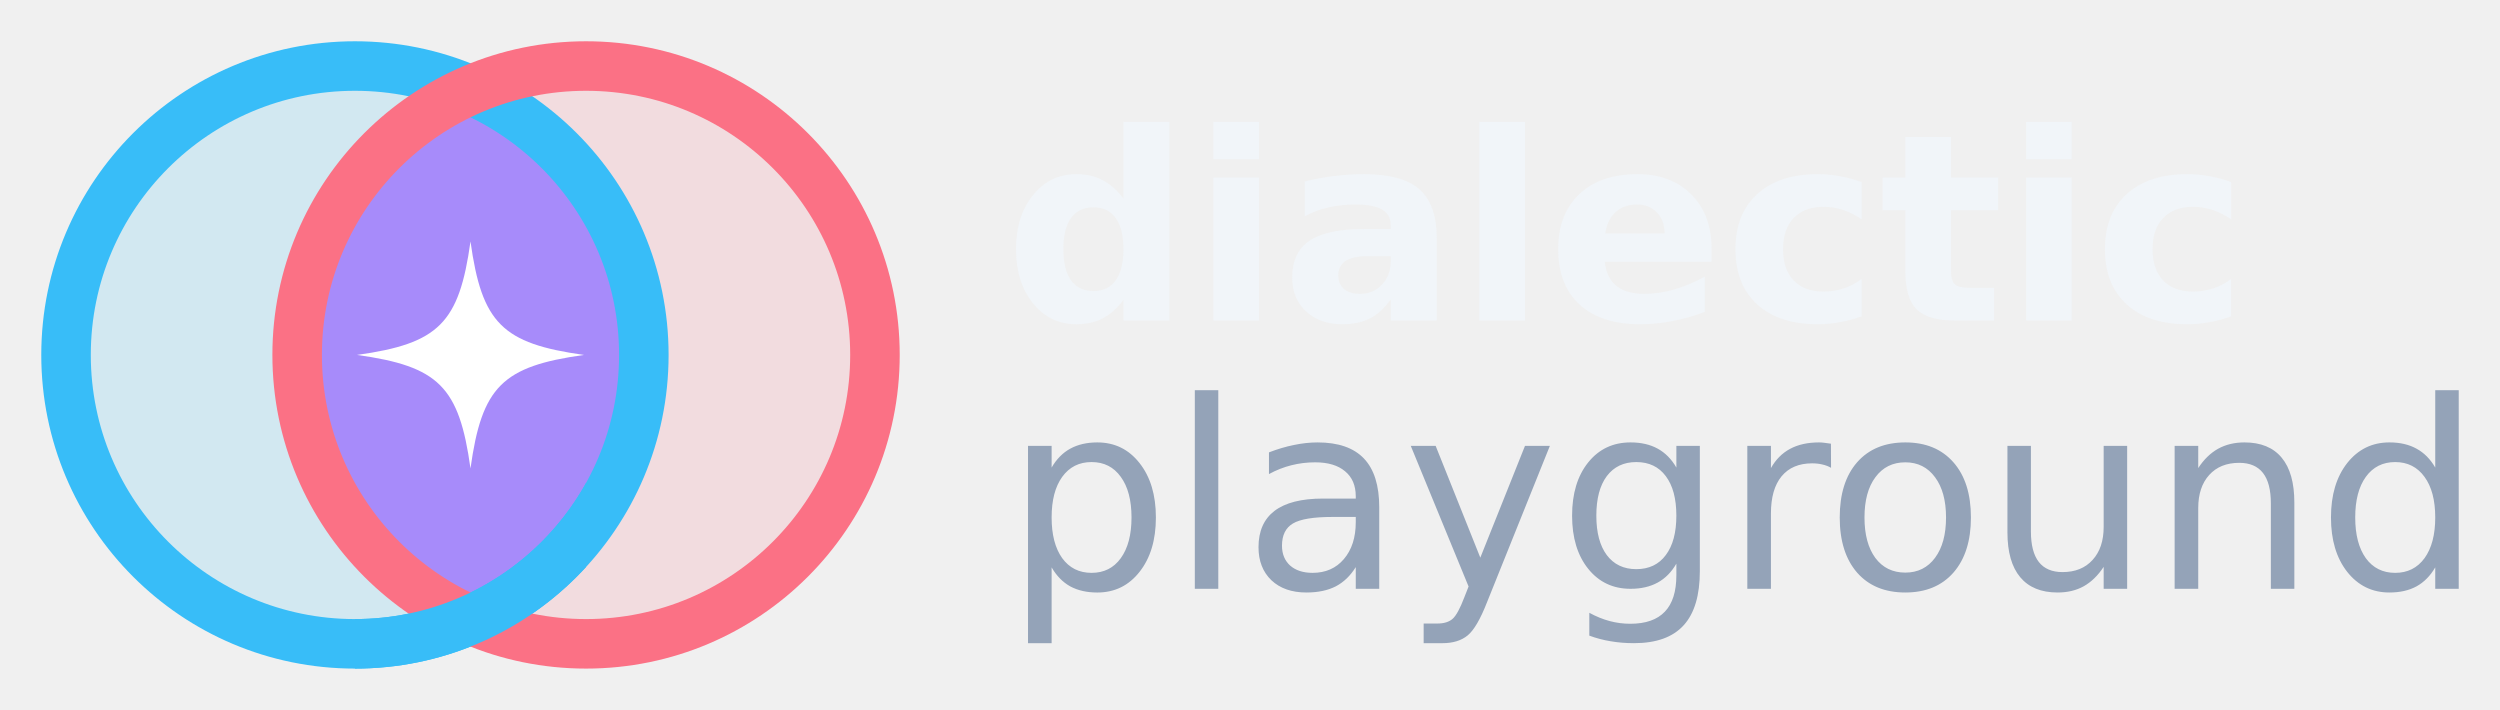
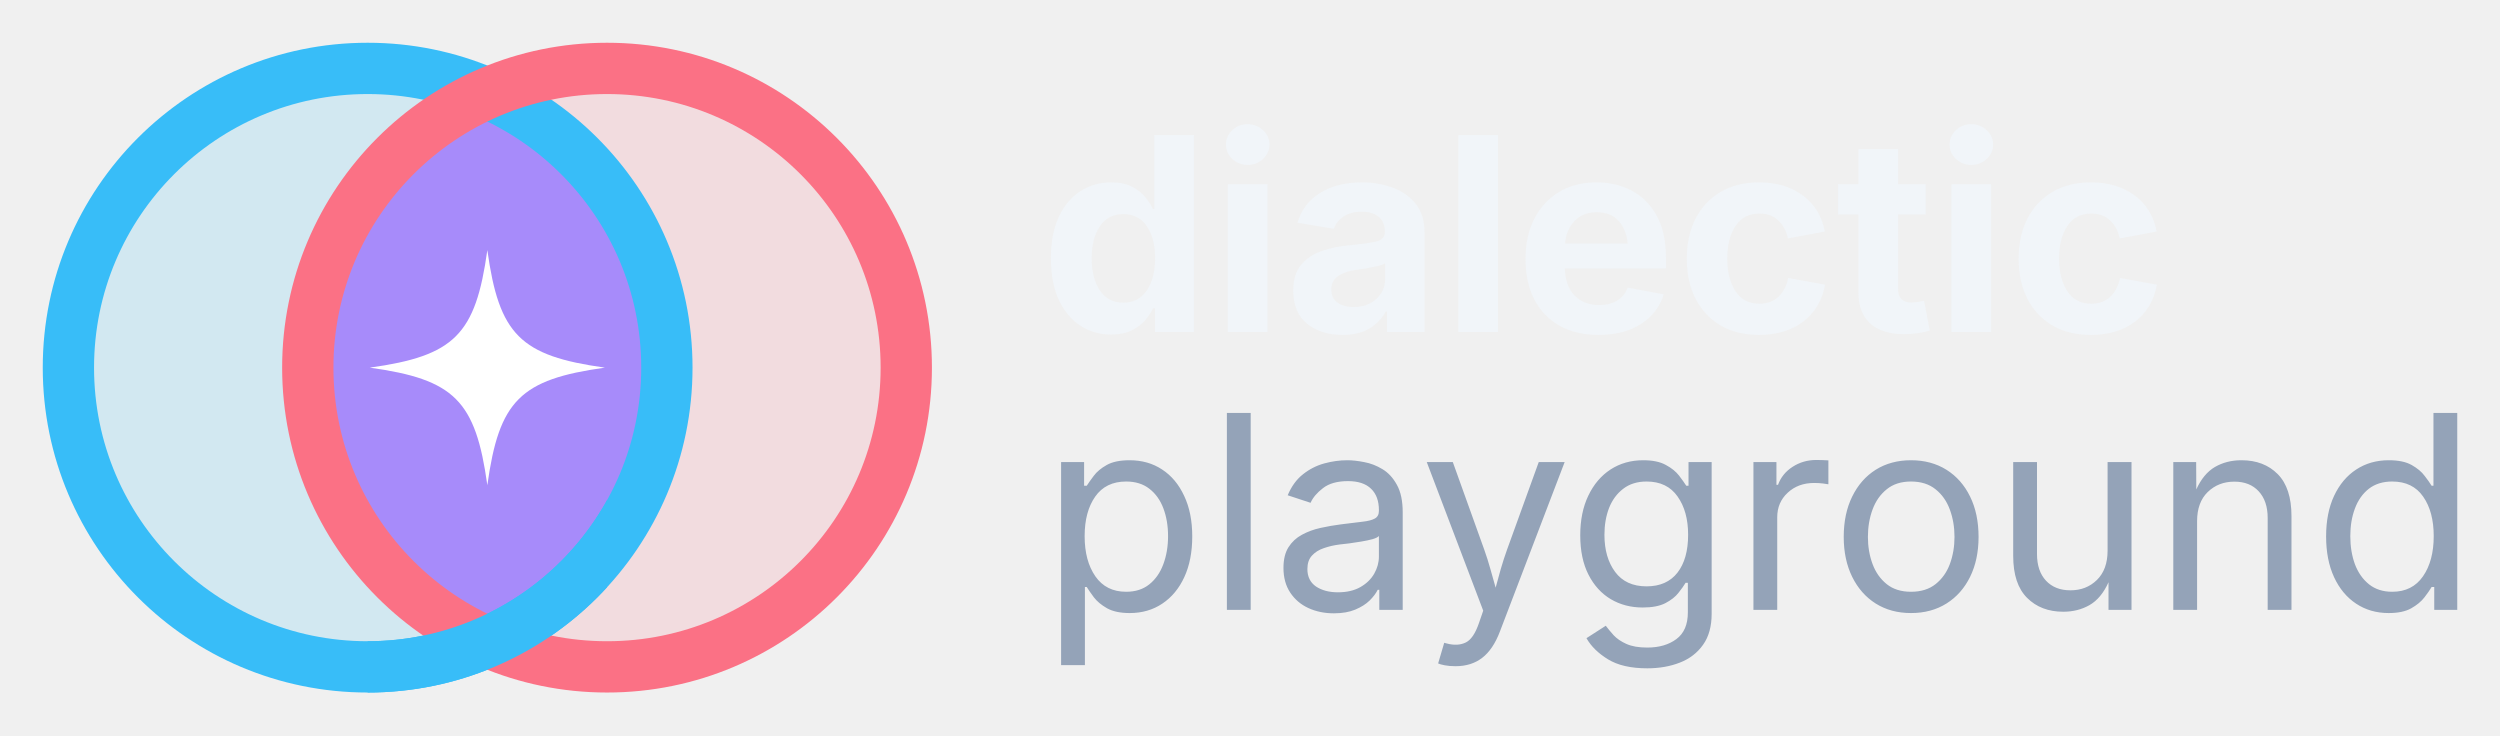
- <svg xmlns="http://www.w3.org/2000/svg" viewBox="-12 -12 726.898 206.4" width="726.898" height="206.4" role="img" aria-labelledby="dp-title" version="1.1" id="svg10">
+ <svg xmlns="http://www.w3.org/2000/svg" viewBox="-12 -12 701.775 206.4" width="701.775" height="206.4" role="img" aria-labelledby="dp-title" version="1.1" id="svg10">
  <defs id="defs10" />
  <style id="style1">
    .dp-ink { fill: #0F172A; }
    .dp-muted { fill: #475569; }
    @media (prefers-color-scheme: dark) {
      .dp-ink { fill: #F1F5F9; }
      .dp-muted { fill: #94A3B8; }
    }
    .dp-ink { fill: #F1F5F9; } .dp-muted { fill: #94A3B8; }
  </style>
  <g transform="matrix(0.6,0,0,0.6,-28.8,-62.4)" id="g9">
    <g class="dp-mark" id="g8">
      <defs id="defs1">
        <clipPath id="dp-thesis">
          <circle cx="200" cy="256" r="140" id="circle1" />
        </clipPath>
        <clipPath id="dp-lower-crossing">
          <rect x="200" y="256" width="112" height="200" id="rect1" />
        </clipPath>
      </defs>
      <circle cx="200" cy="256" r="140" fill="#38bdf8" fill-opacity="0.16" id="circle2" />
      <circle cx="312" cy="256" r="140" fill="#fb7185" fill-opacity="0.16" id="circle3" />
      <circle cx="312" cy="256" r="140" fill="#a78bfa" clip-path="url(#dp-thesis)" id="circle4" />
      <circle cx="200" cy="256" r="140" fill="none" stroke="#38bdf8" stroke-width="24" id="circle5" />
      <circle cx="312" cy="256" r="140" fill="none" stroke="#fb7185" stroke-width="24" id="circle6" />
      <circle cx="200" cy="256" r="140" fill="none" stroke="#38bdf8" stroke-width="24" clip-path="url(#dp-lower-crossing)" id="circle7" />
      <g class="dp-glyph" transform="matrix(1.1,0,0,1.1,256,256)" id="g7">
        <path d="M 0,-50 C 5,-14 14,-5 50,0 14,5 5,14 0,50 -5,14 -14,5 -50,0 -14,-5 -5,-14 0,-50 Z" fill="#ffffff" id="path7" />
      </g>
    </g>
  </g>
  <g font-family="Inter, 'Segoe UI', 'DejaVu Sans', 'Helvetica Neue', Arial, sans-serif" font-size="76px" id="g10" transform="translate(-10,-18.8)">
-     <path d="M 324.66,64.523 V 42.258 h 13.359 V 100 h -13.359 v -6.012 q -2.746,3.674 -6.049,5.381 -3.303,1.707 -7.645,1.707 -7.682,0 -12.617,-6.086 -4.936,-6.123 -4.936,-15.734 0,-9.611 4.936,-15.697 4.936,-6.123 12.617,-6.123 4.305,0 7.607,1.744 3.34,1.707 6.086,5.344 z m -8.758,26.904 q 4.268,0 6.494,-3.117 2.264,-3.117 2.264,-9.055 0,-5.938 -2.264,-9.055 -2.227,-3.117 -6.494,-3.117 -4.23,0 -6.494,3.117 -2.227,3.117 -2.227,9.055 0,5.938 2.227,9.055 2.264,3.117 6.494,3.117 z M 350.785,58.438 h 13.285 V 100 h -13.285 z m 0,-16.18 h 13.285 V 53.094 h -13.285 z m 44.68,39.039 q -4.156,0 -6.271,1.41 -2.078,1.41 -2.078,4.156 0,2.523 1.67,3.971 1.707,1.41 4.713,1.41 3.748,0 6.309,-2.672 2.561,-2.709 2.561,-6.754 v -1.521 z m 20.299,-5.01 V 100 h -13.396 v -6.16 q -2.672,3.785 -6.012,5.529 -3.34,1.707 -8.127,1.707 -6.457,0 -10.502,-3.748 -4.008,-3.785 -4.008,-9.797 0,-7.311 5.01,-10.725 5.047,-3.414 15.809,-3.414 h 7.83 v -1.039 q 0,-3.154 -2.486,-4.602 -2.486,-1.484 -7.756,-1.484 -4.268,0 -7.941,0.854 -3.674,0.854 -6.828,2.561 v -10.131 q 4.268,-1.039 8.572,-1.559 4.305,-0.557 8.609,-0.557 11.244,0 16.217,4.453 5.01,4.416 5.01,14.398 z m 12.357,-34.029 h 13.285 V 100 h -13.285 z m 67.539,36.85 v 3.785 h -31.061 q 0.482,4.676 3.377,7.014 2.895,2.338 8.09,2.338 4.193,0 8.572,-1.225 4.416,-1.262 9.055,-3.785 v 10.242 q -4.713,1.781 -9.426,2.672 -4.713,0.928 -9.426,0.928 -11.281,0 -17.553,-5.715 -6.234,-5.752 -6.234,-16.105 0,-10.168 6.123,-15.994 6.16,-5.826 16.922,-5.826 9.797,0 15.66,5.9 5.9,5.9 5.9,15.771 z m -13.656,-4.416 q 0,-3.785 -2.227,-6.086 -2.189,-2.338 -5.752,-2.338 -3.859,0 -6.271,2.189 -2.412,2.152 -3.006,6.234 z m 57.297,-14.955 v 10.836 q -2.709,-1.855 -5.455,-2.746 -2.709,-0.891 -5.641,-0.891 -5.566,0 -8.684,3.266 -3.08,3.229 -3.08,9.055 0,5.826 3.08,9.092 3.117,3.229 8.684,3.229 3.117,0 5.9,-0.928 2.82,-0.928 5.195,-2.746 v 10.873 q -3.117,1.15 -6.346,1.707 -3.191,0.594 -6.42,0.594 -11.244,0 -17.59,-5.752 -6.346,-5.789 -6.346,-16.068 0,-10.279 6.346,-16.031 6.346,-5.789 17.59,-5.789 3.266,0 6.42,0.594 3.191,0.557 6.346,1.707 z M 565.277,46.637 V 58.438 h 13.693 v 9.5 h -13.693 v 17.627 q 0,2.895 1.15,3.934 Q 567.578,90.5 570.992,90.5 h 6.828 v 9.5 h -11.393 q -7.867,0 -11.17,-3.266 -3.266,-3.303 -3.266,-11.17 V 67.938 h -6.605 v -9.5 h 6.605 V 46.637 Z M 587.098,58.438 h 13.285 V 100 h -13.285 z m 0,-16.18 h 13.285 V 53.094 h -13.285 z m 59.635,17.479 v 10.836 q -2.709,-1.855 -5.455,-2.746 -2.709,-0.891 -5.641,-0.891 -5.566,0 -8.684,3.266 -3.08,3.229 -3.08,9.055 0,5.826 3.08,9.092 3.117,3.229 8.684,3.229 3.117,0 5.9,-0.928 2.82,-0.928 5.195,-2.746 v 10.873 q -3.117,1.15 -6.346,1.707 -3.191,0.594 -6.42,0.594 -11.244,0 -17.59,-5.752 -6.346,-5.789 -6.346,-16.068 0,-10.279 6.346,-16.031 6.346,-5.789 17.59,-5.789 3.266,0 6.42,0.594 3.191,0.557 6.346,1.707 z" id="text9" class="dp-ink" style="font-weight:700;fill:#f1f5f9" aria-label="dialectic" />
-     <path d="m 303.768,171.766 v 22.043 h -6.865 V 136.438 h 6.865 v 6.309 q 2.152,-3.711 5.418,-5.492 3.303,-1.818 7.867,-1.818 7.57,0 12.283,6.012 4.75,6.012 4.75,15.809 0,9.797 -4.75,15.809 -4.713,6.012 -12.283,6.012 -4.564,0 -7.867,-1.781 -3.266,-1.818 -5.418,-5.529 z m 23.23,-14.51 q 0,-7.533 -3.117,-11.801 -3.08,-4.305 -8.498,-4.305 -5.418,0 -8.535,4.305 -3.08,4.268 -3.08,11.801 0,7.533 3.08,11.838 3.117,4.268 8.535,4.268 5.418,0 8.498,-4.268 3.117,-4.305 3.117,-11.838 z m 18.406,-36.998 h 6.828 V 178 h -6.828 z m 40.004,36.85 q -8.275,0 -11.467,1.893 -3.191,1.893 -3.191,6.457 0,3.637 2.375,5.789 2.412,2.115 6.531,2.115 5.678,0 9.092,-4.008 3.451,-4.045 3.451,-10.725 v -1.521 z m 13.619,-2.82 V 178 h -6.828 v -6.309 q -2.338,3.785 -5.826,5.604 -3.488,1.781 -8.535,1.781 -6.383,0 -10.168,-3.562 -3.748,-3.6 -3.748,-9.611 0,-7.014 4.676,-10.576 4.713,-3.562 14.027,-3.562 h 9.574 v -0.668 q 0,-4.713 -3.117,-7.273 -3.08,-2.598 -8.684,-2.598 -3.562,0 -6.939,0.854 -3.377,0.854 -6.494,2.561 v -6.309 q 3.748,-1.447 7.273,-2.152 3.525,-0.742 6.865,-0.742 9.018,0 13.471,4.676 4.453,4.676 4.453,14.176 z m 31.357,27.572 q -2.895,7.422 -5.641,9.686 -2.746,2.264 -7.348,2.264 h -5.455 v -5.715 h 4.008 q 2.82,0 4.379,-1.336 1.559,-1.336 3.451,-6.309 l 1.225,-3.117 -16.811,-40.895 h 7.236 l 12.988,32.508 12.988,-32.508 h 7.236 z m 55.033,-25.123 q 0,-7.422 -3.08,-11.504 -3.043,-4.082 -8.572,-4.082 -5.492,0 -8.572,4.082 -3.043,4.082 -3.043,11.504 0,7.385 3.043,11.467 3.08,4.082 8.572,4.082 5.529,0 8.572,-4.082 3.08,-4.082 3.08,-11.467 z m 6.828,16.105 q 0,10.613 -4.713,15.771 -4.713,5.195 -14.436,5.195 -3.6,0 -6.791,-0.557 -3.191,-0.52 -6.197,-1.633 v -6.643 q 3.006,1.633 5.938,2.412 2.932,0.779 5.975,0.779 6.717,0 10.057,-3.525 3.34,-3.488 3.34,-10.576 v -3.377 Q 483.303,174.363 480,176.182 476.697,178 472.096,178 q -7.645,0 -12.32,-5.826 -4.676,-5.826 -4.676,-15.438 0,-9.648 4.676,-15.475 4.676,-5.826 12.32,-5.826 4.602,0 7.904,1.818 3.303,1.818 5.418,5.492 v -6.309 h 6.828 z m 38.148,-30.021 q -1.15,-0.668 -2.523,-0.965 -1.336,-0.334 -2.969,-0.334 -5.789,0 -8.906,3.785 -3.08,3.748 -3.08,10.799 V 178 h -6.865 v -41.562 h 6.865 v 6.457 q 2.152,-3.785 5.604,-5.604 3.451,-1.855 8.387,-1.855 0.705,0 1.559,0.111 0.854,0.074 1.893,0.26 z m 21.598,-1.596 q -5.492,0 -8.684,4.305 -3.191,4.268 -3.191,11.727 0,7.459 3.154,11.764 3.191,4.268 8.721,4.268 5.455,0 8.646,-4.305 3.191,-4.305 3.191,-11.727 0,-7.385 -3.191,-11.689 -3.191,-4.342 -8.646,-4.342 z m 0,-5.789 q 8.906,0 13.99,5.789 5.084,5.789 5.084,16.031 0,10.205 -5.084,16.031 -5.084,5.789 -13.99,5.789 -8.943,0 -14.027,-5.789 -5.047,-5.826 -5.047,-16.031 0,-10.242 5.047,-16.031 5.084,-5.789 14.027,-5.789 z m 29.688,26.162 V 136.438 h 6.828 v 24.9 q 0,5.9 2.301,8.869 2.301,2.932 6.902,2.932 5.529,0 8.721,-3.525 3.229,-3.525 3.229,-9.611 V 136.438 h 6.828 V 178 h -6.828 v -6.383 q -2.486,3.785 -5.789,5.641 -3.266,1.818 -7.607,1.818 -7.162,0 -10.873,-4.453 -3.711,-4.453 -3.711,-13.025 z m 17.182,-26.162 z m 66.24,17.479 V 178 h -6.828 v -24.863 q 0,-5.9 -2.301,-8.832 -2.301,-2.932 -6.902,-2.932 -5.529,0 -8.721,3.525 -3.191,3.525 -3.191,9.611 V 178 h -6.865 v -41.562 h 6.865 v 6.457 q 2.449,-3.748 5.752,-5.604 3.34,-1.855 7.682,-1.855 7.162,0 10.836,4.453 3.674,4.416 3.674,13.025 z m 40.969,-10.168 v -22.488 h 6.828 V 178 h -6.828 v -6.234 q -2.152,3.711 -5.455,5.529 -3.266,1.781 -7.867,1.781 -7.533,0 -12.283,-6.012 -4.713,-6.012 -4.713,-15.809 0,-9.797 4.713,-15.809 4.75,-6.012 12.283,-6.012 4.602,0 7.867,1.818 3.303,1.781 5.455,5.492 z m -23.268,14.51 q 0,7.533 3.08,11.838 3.117,4.268 8.535,4.268 5.418,0 8.535,-4.268 3.117,-4.305 3.117,-11.838 0,-7.533 -3.117,-11.801 -3.117,-4.305 -8.535,-4.305 -5.418,0 -8.535,4.305 -3.08,4.268 -3.08,11.801 z" id="text10" class="dp-muted" style="fill:#94a3b8" aria-label="playground" />
+     <path d="m 309.928,100.705 q -4.787,0 -8.609,-2.449 -3.822,-2.486 -6.086,-7.236 -2.227,-4.787 -2.227,-11.689 0,-7.088 2.301,-11.838 2.301,-4.75 6.123,-7.125 3.822,-2.375 8.424,-2.375 3.525,0 5.863,1.188 2.338,1.188 3.748,2.932 1.447,1.744 2.189,3.377 h 0.371 V 44.707 H 333.158 V 100 h -10.947 v -6.643 h -0.557 q -0.779,1.67 -2.227,3.377 -1.447,1.67 -3.785,2.82 -2.338,1.15 -5.715,1.15 z m 3.414,-8.943 q 4.23,0 6.568,-3.414 2.338,-3.414 2.338,-9.055 0,-5.641 -2.338,-9.018 -2.301,-3.377 -6.568,-3.377 -4.379,0 -6.643,3.488 -2.264,3.451 -2.264,8.906 0,5.492 2.264,8.98 2.301,3.488 6.643,3.488 z M 342.658,100 V 58.512 h 11.133 V 100 Z m 5.566,-46.906 q -2.523,0 -4.305,-1.67 -1.781,-1.67 -1.781,-4.045 0,-2.375 1.781,-4.045 1.781,-1.67 4.305,-1.67 2.523,0 4.305,1.67 1.818,1.67 1.818,4.045 0,2.375 -1.818,4.045 -1.781,1.67 -4.305,1.67 z m 26.607,47.723 q -5.938,0 -9.871,-3.117 -3.934,-3.154 -3.934,-9.314 0,-4.639 2.227,-7.273 2.227,-2.635 5.789,-3.859 3.562,-1.225 7.645,-1.596 5.344,-0.52 7.682,-1.076 2.375,-0.594 2.375,-2.635 v -0.186 q 0,-2.635 -1.707,-4.082 -1.67,-1.447 -4.787,-1.447 -3.229,0 -5.195,1.41 -1.967,1.373 -2.635,3.377 l -10.205,-1.707 q 1.596,-5.381 6.346,-8.35 4.787,-2.969 11.727,-2.969 4.453,0 8.461,1.41 4.045,1.41 6.568,4.527 2.561,3.08 2.561,8.127 V 100 h -10.539 v -5.752 h -0.371 q -1.521,2.895 -4.527,4.75 -3.006,1.818 -7.607,1.818 z m 3.154,-7.83 q 3.896,0 6.346,-2.264 2.486,-2.264 2.486,-5.566 v -4.49 q -0.668,0.482 -2.189,0.854 -1.484,0.334 -3.154,0.631 -1.67,0.26 -2.895,0.408 -3.08,0.445 -4.973,1.744 -1.893,1.299 -1.893,3.785 0,2.412 1.744,3.674 1.781,1.225 4.527,1.225 z M 418.51,44.707 V 100 H 407.377 V 44.707 Z m 28.203,56.109 q -6.346,0 -10.947,-2.598 -4.602,-2.598 -7.088,-7.385 -2.449,-4.787 -2.449,-11.355 0,-6.42 2.449,-11.244 2.486,-4.824 6.939,-7.533 4.49,-2.709 10.539,-2.709 5.418,0 9.834,2.301 4.416,2.301 7.014,6.977 2.635,4.676 2.635,11.764 v 3.117 H 437.25 q 0.186,5.084 2.82,7.682 2.635,2.598 6.828,2.598 2.932,0 5.01,-1.225 2.115,-1.262 3.006,-3.674 l 10.094,1.893 q -1.521,5.158 -6.309,8.275 -4.75,3.117 -11.986,3.117 z m -9.389,-25.643 h 17.59 q -0.408,-4.045 -2.598,-6.42 -2.189,-2.375 -6.049,-2.375 -4.008,0 -6.309,2.486 -2.301,2.449 -2.635,6.309 z m 54.477,25.643 q -6.271,0 -10.836,-2.672 -4.527,-2.709 -7.014,-7.496 -2.449,-4.824 -2.449,-11.207 0,-6.42 2.449,-11.244 2.486,-4.824 7.014,-7.496 4.564,-2.709 10.836,-2.709 7.385,0 12.32,3.711 4.936,3.674 6.123,10.094 l -10.354,1.93 Q 499.186,70.498 497.145,68.643 495.141,66.75 491.912,66.75 q -4.453,0 -6.754,3.525 -2.301,3.488 -2.301,9.129 0,5.566 2.301,9.129 2.301,3.525 6.754,3.525 3.229,0 5.307,-1.93 2.078,-1.967 2.746,-5.307 l 10.354,1.893 q -1.188,6.568 -6.123,10.354 -4.936,3.748 -12.395,3.748 z m 46.758,-42.305 v 8.498 h -7.756 v 20.855 q 0,3.859 3.785,3.859 0.631,0 1.744,-0.148 1.15,-0.186 1.781,-0.334 l 1.596,8.35 q -1.855,0.557 -3.711,0.779 -1.818,0.223 -3.488,0.223 -6.234,0 -9.537,-3.006 -3.303,-3.043 -3.303,-8.758 V 67.01 h -5.715 v -8.498 h 5.715 v -9.871 h 11.133 v 9.871 z M 545.795,100 V 58.512 h 11.133 V 100 Z m 5.566,-46.906 q -2.523,0 -4.305,-1.67 -1.781,-1.67 -1.781,-4.045 0,-2.375 1.781,-4.045 1.781,-1.67 4.305,-1.67 2.523,0 4.305,1.67 1.818,1.67 1.818,4.045 0,2.375 -1.818,4.045 -1.781,1.67 -4.305,1.67 z m 33.584,47.723 q -6.271,0 -10.836,-2.672 -4.527,-2.709 -7.014,-7.496 -2.449,-4.824 -2.449,-11.207 0,-6.42 2.449,-11.244 2.486,-4.824 7.014,-7.496 4.564,-2.709 10.836,-2.709 7.385,0 12.32,3.711 4.936,3.674 6.123,10.094 l -10.354,1.93 q -0.705,-3.229 -2.746,-5.084 Q 588.285,66.75 585.057,66.75 q -4.453,0 -6.754,3.525 -2.301,3.488 -2.301,9.129 0,5.566 2.301,9.129 2.301,3.525 6.754,3.525 3.229,0 5.307,-1.93 2.078,-1.967 2.746,-5.307 l 10.354,1.893 q -1.188,6.568 -6.123,10.354 -4.936,3.748 -12.395,3.748 z" id="text9" class="dp-ink" style="font-weight:700;fill:#f1f5f9" aria-label="dialectic" />
+     <path d="m 295.863,193.512 v -57 h 6.457 v 6.643 h 0.742 q 0.705,-1.113 1.967,-2.783 1.262,-1.707 3.637,-3.043 2.375,-1.336 6.42,-1.336 5.195,0 9.129,2.598 3.971,2.598 6.197,7.422 2.264,4.787 2.264,11.355 0,6.605 -2.227,11.43 -2.227,4.824 -6.197,7.459 -3.934,2.635 -9.129,2.635 -3.934,0 -6.346,-1.336 -2.412,-1.373 -3.711,-3.08 -1.299,-1.744 -2.004,-2.895 h -0.52 v 21.932 z m 18.258,-20.596 q 3.896,0 6.494,-2.078 2.635,-2.115 3.934,-5.641 1.336,-3.562 1.336,-7.904 0,-4.305 -1.299,-7.756 -1.299,-3.488 -3.934,-5.529 -2.598,-2.041 -6.531,-2.041 -5.715,0 -8.684,4.23 -2.969,4.23 -2.969,11.096 0,6.939 3.006,11.281 3.006,4.342 8.646,4.342 z m 34.957,-50.209 V 178 h -6.68 v -55.293 z m 23.342,56.258 q -3.934,0 -7.162,-1.484 -3.191,-1.484 -5.084,-4.342 -1.893,-2.857 -1.893,-6.939 0,-3.562 1.41,-5.789 1.41,-2.227 3.748,-3.488 2.375,-1.299 5.232,-1.93 2.857,-0.631 5.752,-1.002 3.711,-0.482 6.049,-0.742 2.338,-0.26 3.451,-0.891 1.15,-0.631 1.15,-2.152 v -0.223 q 0,-3.859 -2.189,-5.975 -2.189,-2.152 -6.494,-2.152 -4.49,0 -7.014,1.967 -2.523,1.93 -3.488,4.119 l -6.42,-2.115 q 1.596,-3.785 4.305,-5.9 2.709,-2.152 5.975,-3.043 3.266,-0.891 6.457,-0.891 2.078,0 4.713,0.52 2.672,0.482 5.121,1.967 2.486,1.484 4.082,4.416 1.633,2.895 1.633,7.756 V 178 h -6.568 v -5.641 h -0.445 q -0.705,1.447 -2.264,3.006 -1.559,1.521 -4.045,2.561 -2.486,1.039 -6.012,1.039 z m 1.15,-5.9 q 3.711,0 6.271,-1.447 2.561,-1.447 3.896,-3.748 1.336,-2.338 1.336,-4.861 v -5.752 q -0.408,0.482 -1.781,0.891 -1.373,0.371 -3.154,0.668 -1.744,0.297 -3.414,0.52 -1.633,0.186 -2.598,0.297 -2.412,0.297 -4.527,1.039 -2.078,0.705 -3.34,2.115 -1.262,1.373 -1.262,3.748 0,3.229 2.412,4.898 2.449,1.633 6.16,1.633 z m 28.129,19.965 1.707,-5.789 0.705,0.186 q 3.08,0.816 5.307,-0.26 2.227,-1.039 3.748,-5.492 l 1.188,-3.451 -15.846,-41.711 h 7.311 l 8.832,24.604 q 0.965,2.709 1.707,5.381 0.779,2.672 1.484,5.27 0.705,-2.598 1.447,-5.27 0.779,-2.672 1.744,-5.381 l 8.906,-24.604 h 7.273 l -18.221,47.686 q -1.893,4.936 -4.936,7.273 -3.043,2.338 -7.459,2.338 -1.781,0 -3.08,-0.26 -1.299,-0.26 -1.818,-0.52 z m 58.707,1.373 q -6.902,0 -11.021,-2.523 -4.119,-2.523 -6.049,-5.938 l 5.418,-3.488 q 0.891,1.188 2.189,2.635 1.336,1.447 3.562,2.449 2.264,1.039 5.9,1.039 4.973,0 8.164,-2.375 3.229,-2.375 3.229,-7.496 v -8.312 h -0.631 q -0.705,1.188 -2.004,2.82 -1.262,1.633 -3.674,2.895 -2.375,1.225 -6.383,1.225 -4.973,0 -8.943,-2.338 -3.971,-2.375 -6.271,-6.902 -2.301,-4.527 -2.301,-11.021 0,-6.42 2.264,-11.133 2.264,-4.75 6.234,-7.348 4.008,-2.598 9.166,-2.598 4.008,0 6.383,1.336 2.412,1.299 3.711,3.006 1.299,1.707 2.004,2.82 h 0.631 v -6.643 h 6.494 v 42.564 q 0,5.344 -2.412,8.721 -2.412,3.414 -6.531,5.01 -4.082,1.596 -9.129,1.596 z m -0.186,-23.008 q 5.641,0 8.646,-3.822 3.006,-3.859 3.006,-10.65 0,-6.605 -2.969,-10.762 -2.932,-4.193 -8.684,-4.193 -3.934,0 -6.568,2.041 -2.635,2.004 -3.971,5.381 -1.299,3.377 -1.299,7.533 0,6.383 3.006,10.428 3.006,4.045 8.832,4.045 z M 490.205,178 v -41.488 h 6.457 v 6.383 h 0.445 q 1.15,-3.154 4.082,-5.047 2.969,-1.93 6.68,-1.93 0.742,0 1.744,0.037 1.039,0.037 1.633,0.074 v 6.717 q -0.297,-0.074 -1.484,-0.223 -1.188,-0.148 -2.523,-0.148 -4.49,0 -7.422,2.746 -2.932,2.709 -2.932,6.902 V 178 Z m 44.234,0.891 q -5.641,0 -9.908,-2.672 -4.23,-2.672 -6.605,-7.496 -2.375,-4.824 -2.375,-11.207 0,-6.494 2.375,-11.318 2.375,-4.861 6.605,-7.533 4.268,-2.672 9.908,-2.672 5.678,0 9.945,2.672 4.268,2.672 6.643,7.533 2.375,4.824 2.375,11.318 0,6.383 -2.375,11.207 -2.375,4.824 -6.643,7.496 -4.268,2.672 -9.945,2.672 z m 0,-5.975 q 4.193,0 6.902,-2.152 2.709,-2.152 4.008,-5.641 1.299,-3.525 1.299,-7.607 0,-4.119 -1.299,-7.645 -1.299,-3.562 -4.008,-5.715 -2.709,-2.189 -6.902,-2.189 -4.156,0 -6.828,2.189 -2.672,2.152 -3.971,5.678 -1.299,3.525 -1.299,7.682 0,4.082 1.299,7.607 1.299,3.488 3.971,5.641 2.672,2.152 6.828,2.152 z m 42.75,5.604 q -6.271,0 -10.168,-3.896 -3.896,-3.896 -3.896,-11.764 v -26.348 h 6.68 v 25.791 q 0,4.787 2.523,7.496 2.523,2.709 6.865,2.709 4.453,0 7.422,-2.895 3.006,-2.932 3.006,-8.238 v -24.863 h 6.717 V 178 h -6.457 v -7.756 q -2.041,4.527 -5.344,6.42 -3.266,1.855 -7.348,1.855 z m 37.555,-25.383 V 178 h -6.68 v -41.488 h 6.42 l 0.037,7.682 q 2.004,-4.416 5.232,-6.309 3.266,-1.893 7.459,-1.893 6.309,0 10.168,3.896 3.859,3.896 3.859,11.764 V 178 h -6.68 v -25.791 q 0,-4.787 -2.523,-7.496 -2.486,-2.709 -6.828,-2.709 -4.49,0 -7.496,2.932 -2.969,2.895 -2.969,8.201 z m 53.771,25.754 q -5.158,0 -9.129,-2.635 -3.971,-2.635 -6.197,-7.459 -2.227,-4.824 -2.227,-11.43 0,-6.568 2.227,-11.355 2.264,-4.824 6.234,-7.422 3.971,-2.598 9.129,-2.598 4.045,0 6.42,1.336 2.375,1.336 3.637,3.043 1.299,1.67 1.967,2.783 h 0.52 v -20.447 h 6.68 V 178 h -6.457 v -6.42 h -0.742 q -0.668,1.15 -2.004,2.895 -1.299,1.707 -3.711,3.08 -2.375,1.336 -6.346,1.336 z m 1.002,-5.975 q 5.641,0 8.646,-4.342 3.006,-4.342 3.006,-11.281 0,-6.865 -2.969,-11.096 -2.932,-4.23 -8.684,-4.23 -3.934,0 -6.568,2.041 -2.598,2.041 -3.896,5.529 -1.299,3.451 -1.299,7.756 0,4.342 1.299,7.904 1.336,3.525 3.971,5.641 2.635,2.078 6.494,2.078 z" id="text10" class="dp-muted" style="fill:#94a3b8" aria-label="playground" />
  </g>
</svg>
